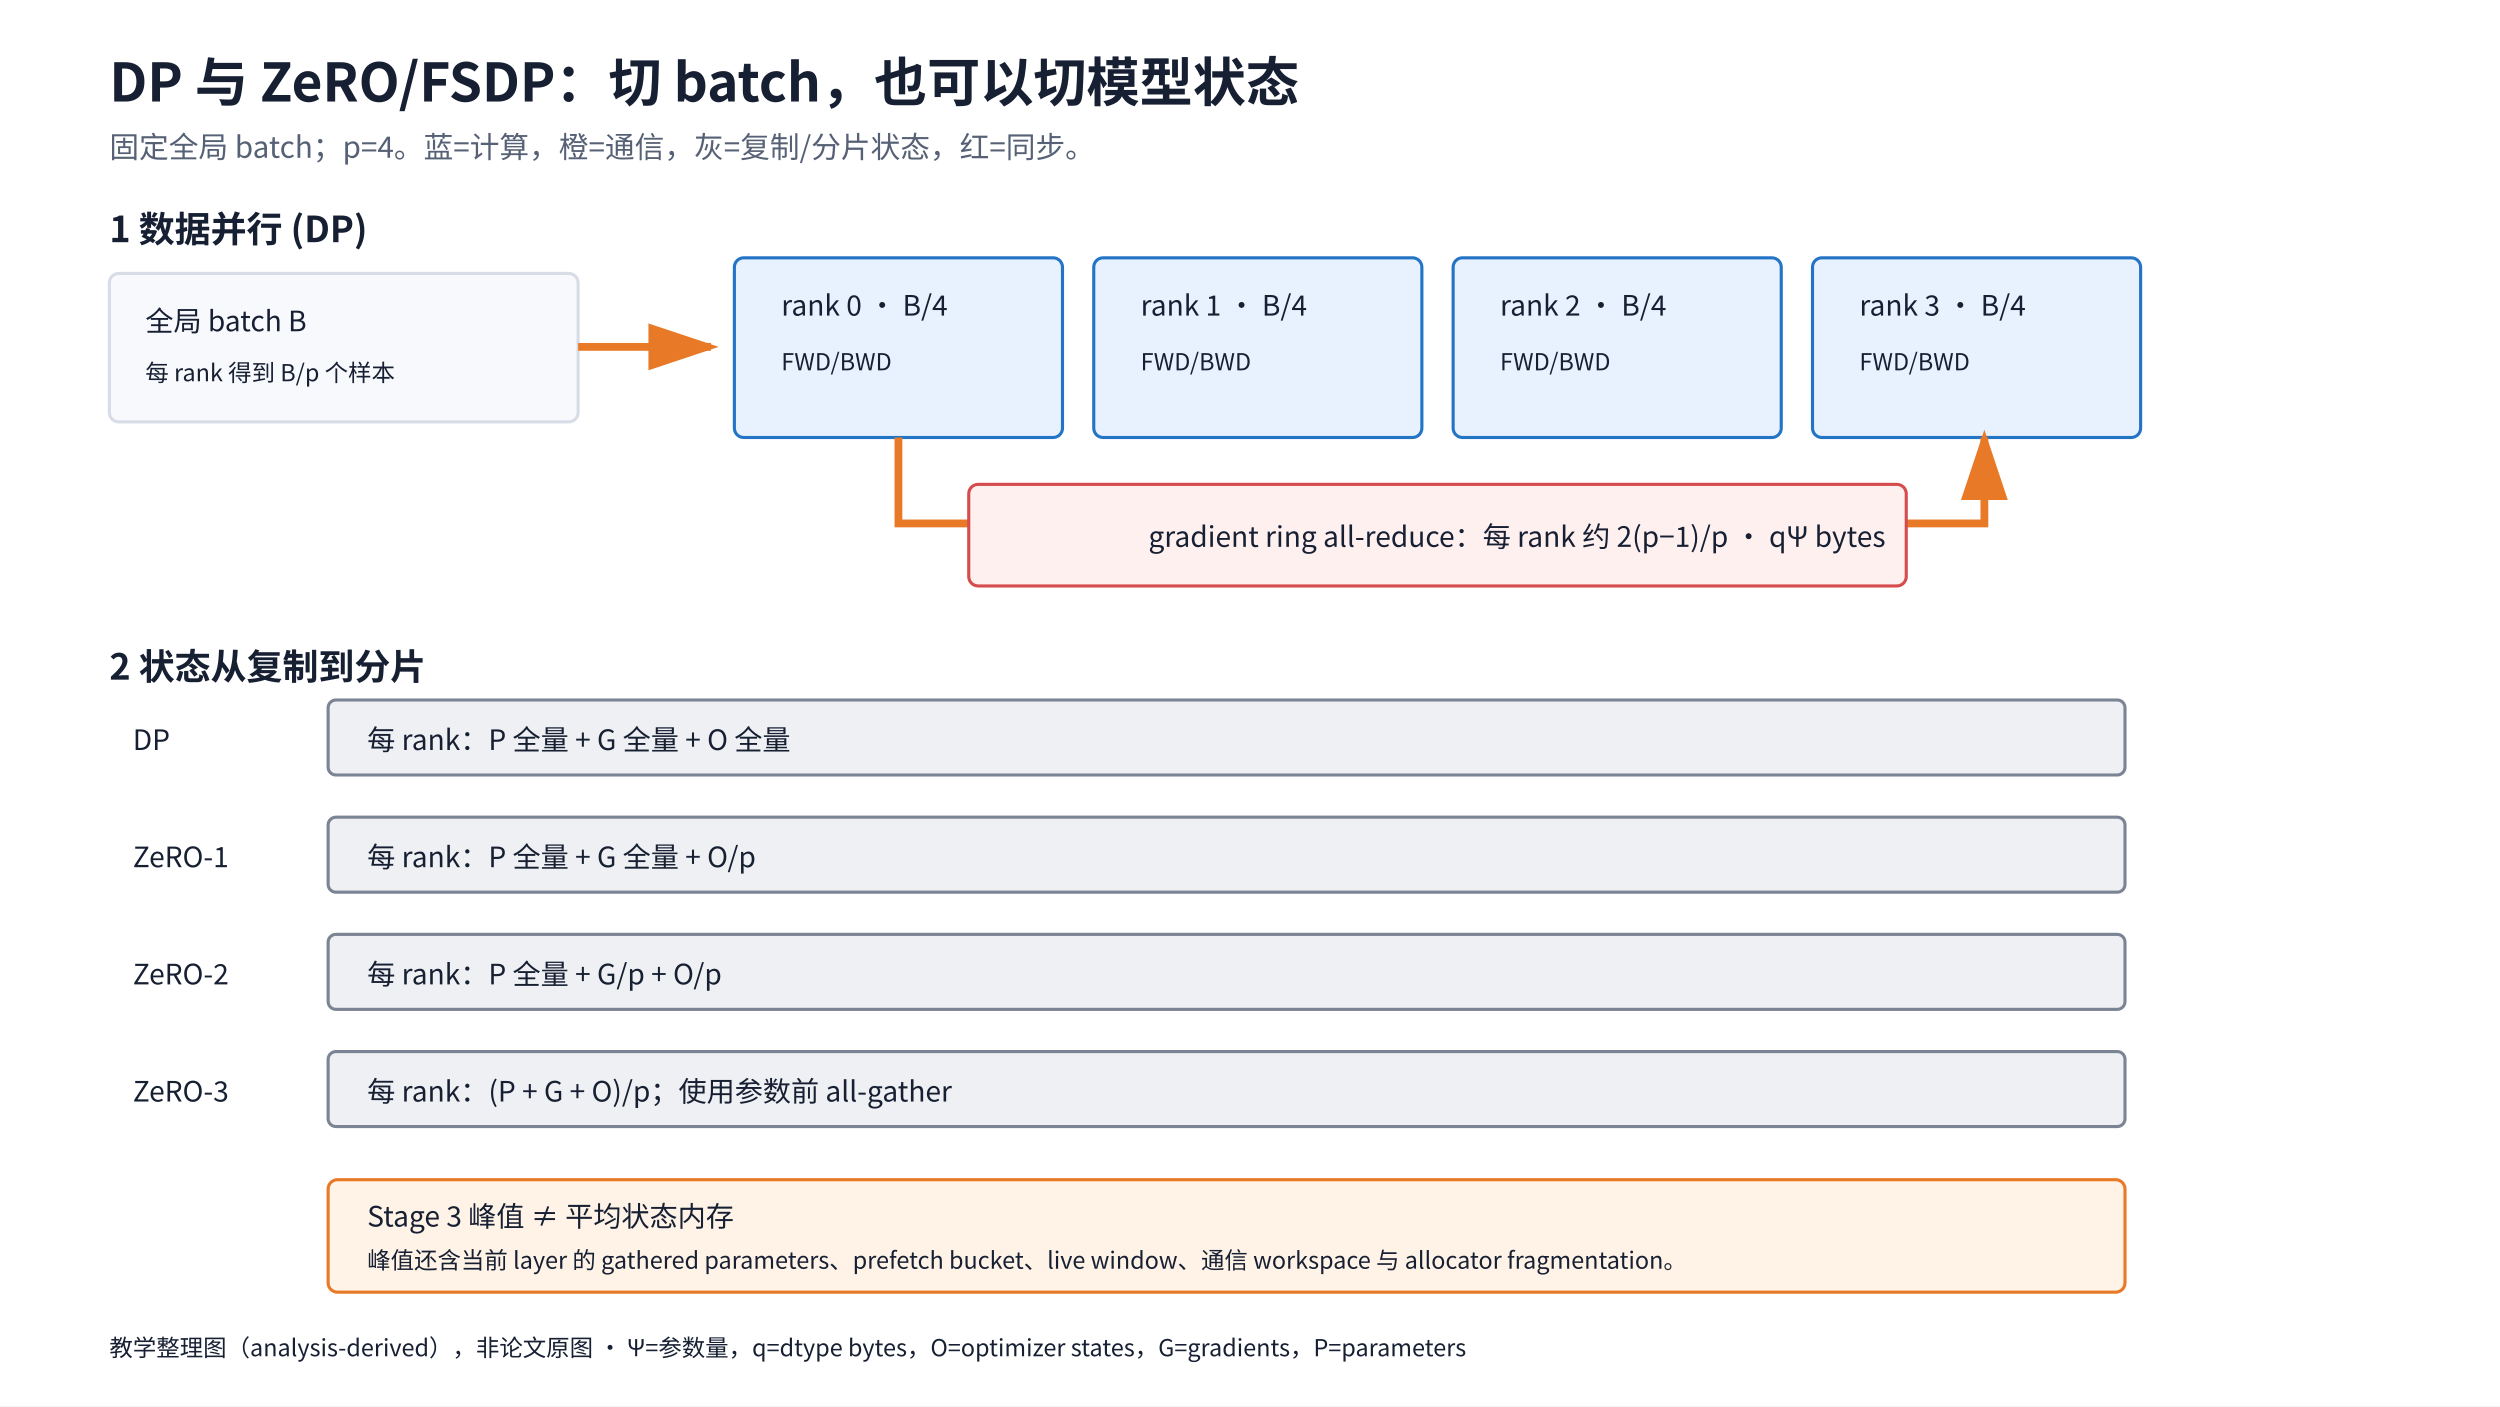
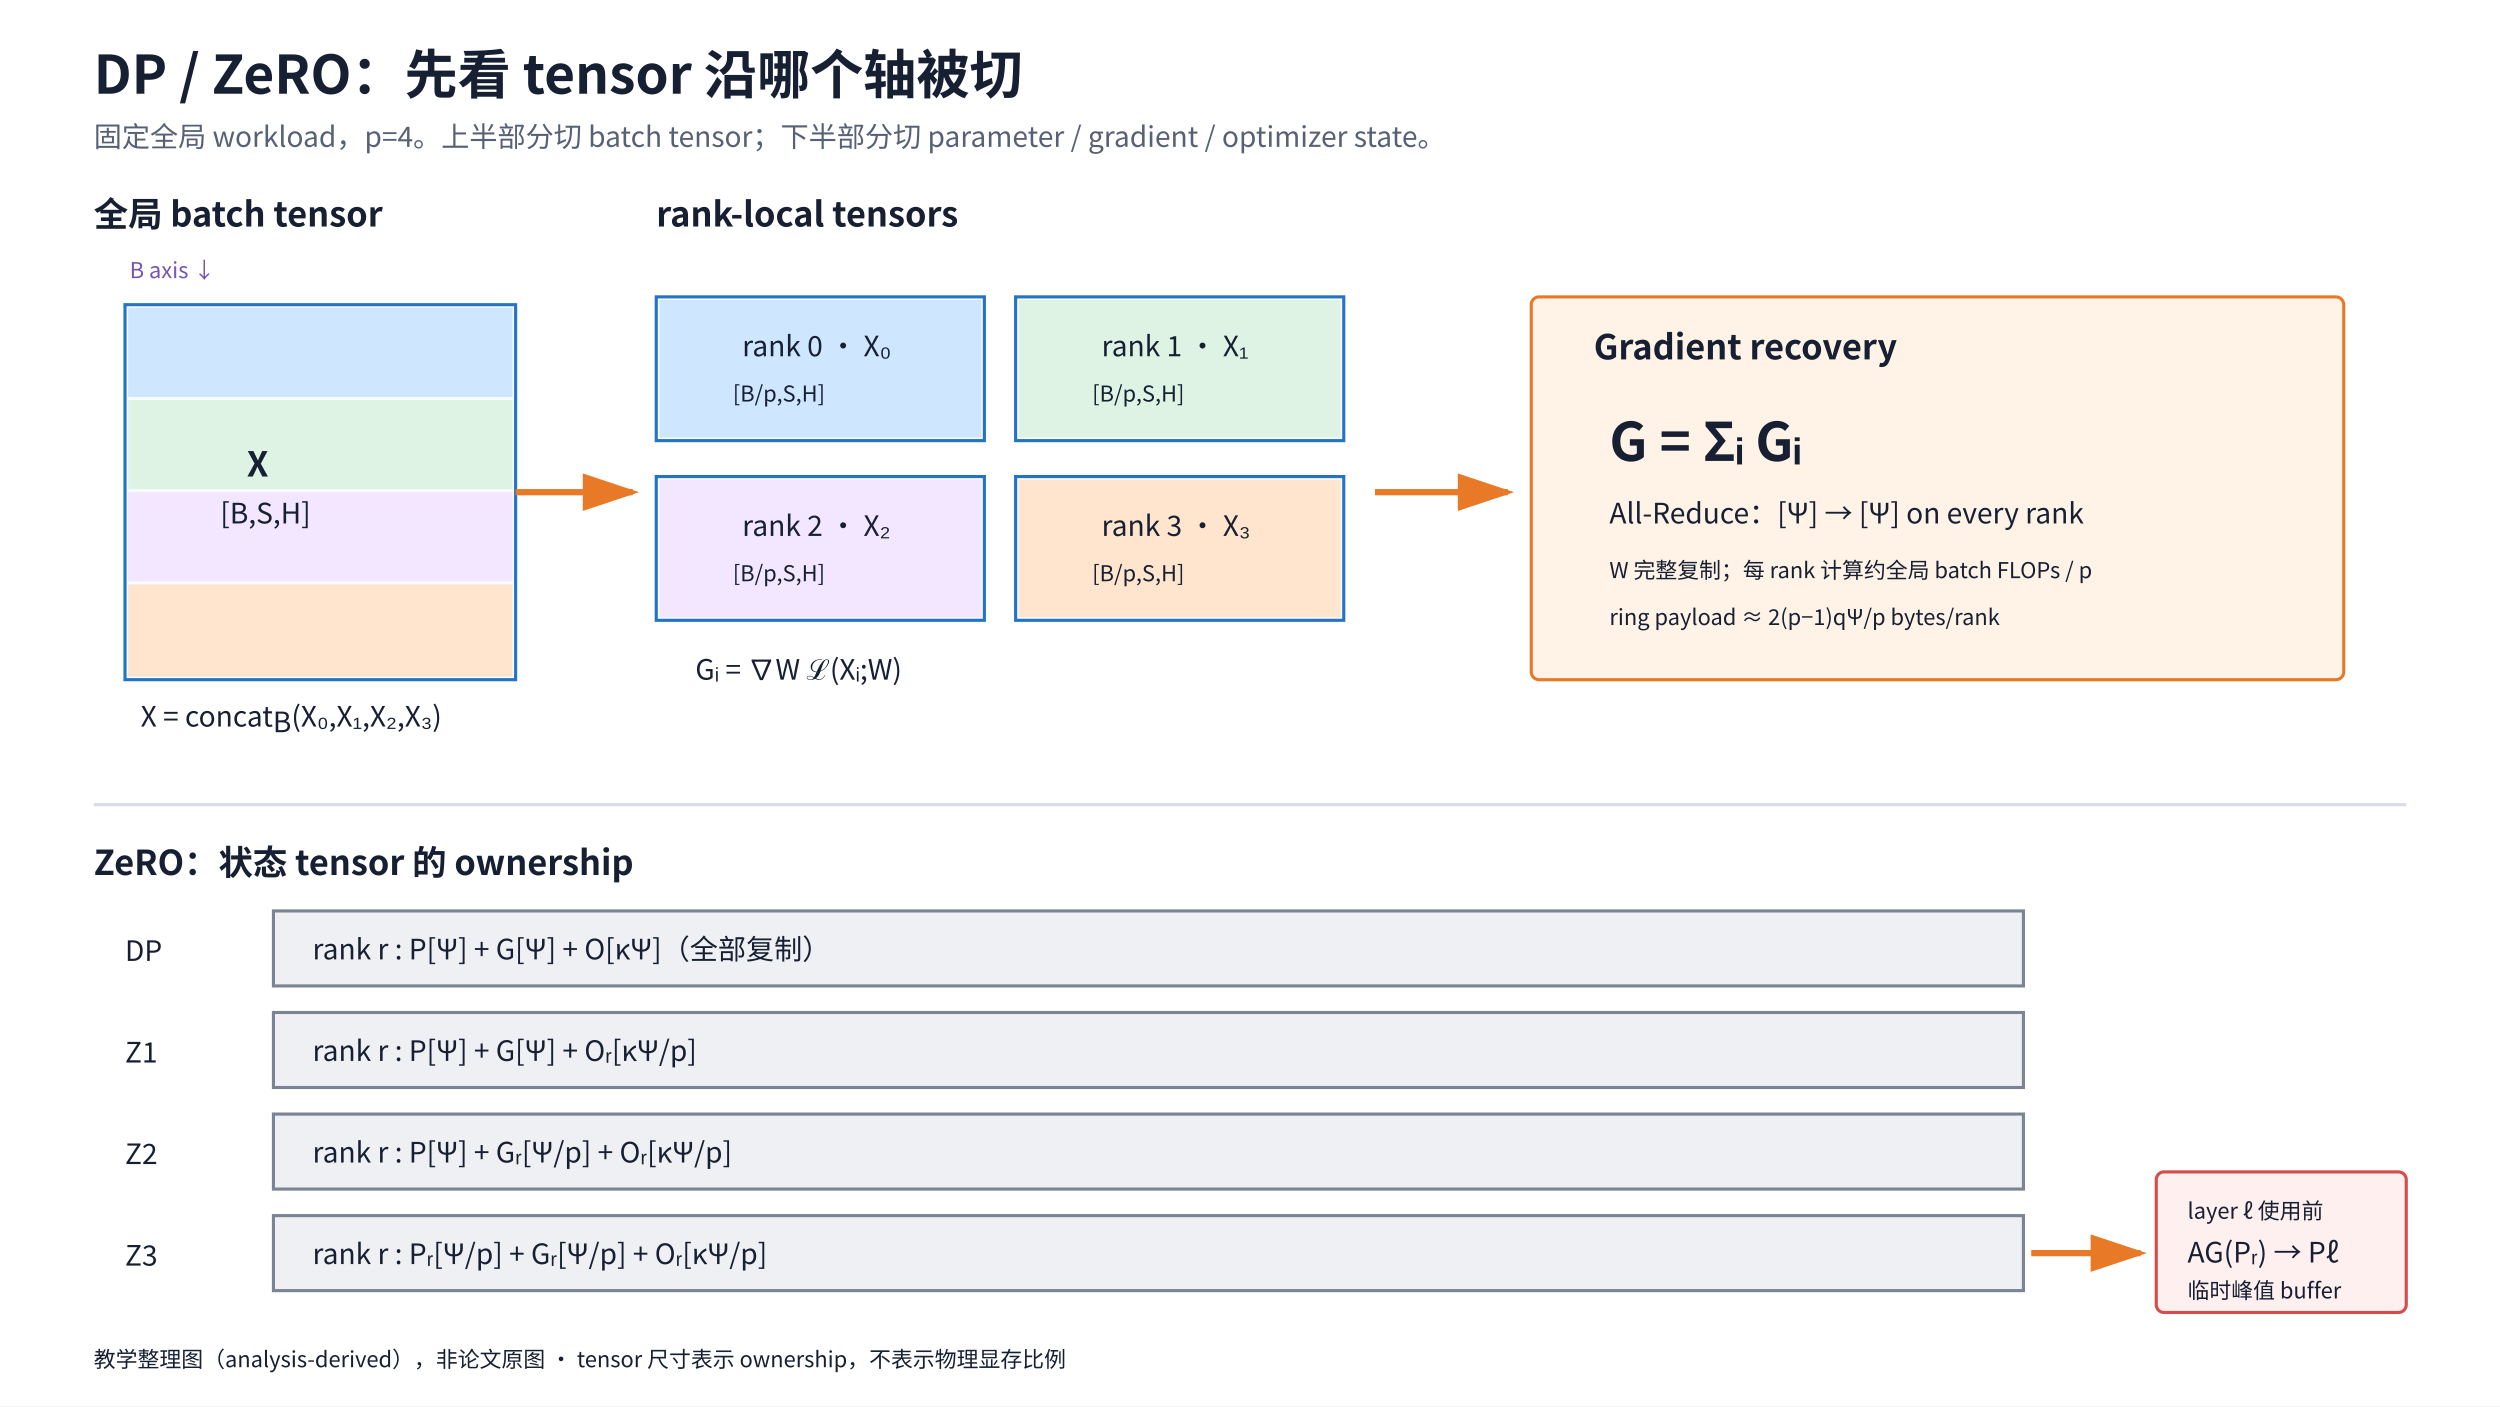
- <svg xmlns="http://www.w3.org/2000/svg" viewBox="0 0 1600 900" role="img" aria-labelledby="dpz-title dpz-desc">
+ <svg xmlns="http://www.w3.org/2000/svg" viewBox="0 0 1600 900" role="img" aria-labelledby="dp2-title dp2-desc">
  <defs>
-     <marker id="dpz-arrow" markerWidth="10" markerHeight="10" refX="8" refY="3" orient="auto">
-       <path d="M0,0 L0,6 L9,3 z" fill="#e87927" />
+     <marker id="dp2-arr" markerWidth="10" markerHeight="10" refX="8" refY="3" orient="auto">
+       <path d="M0 0L0 6L9 3z" fill="#e87927" />
    </marker>
  </defs>
-   <style>
-     text{font-family:"Noto Sans CJK SC","Microsoft YaHei",Arial,sans-serif;fill:#172033;letter-spacing:0}.t{font-size:34px;font-weight:700}.st{font-size:19px;fill:#566176}.h{font-size:23px;font-weight:700}.b{font-size:18px}.s{font-size:15px}.rank{fill:#e8f2ff;stroke:#2474c6;stroke-width:2}.comm{fill:none;stroke:#e87927;stroke-width:5;marker-end:url(#dpz-arrow)}.state{fill:#eef0f3;stroke:#7b8494;stroke-width:2}.sync{fill:#fff0f0;stroke:#d64b4b;stroke-width:2}.peak{fill:#fff3e7;stroke:#e87927;stroke-width:2}.note{fill:#f7f9fc;stroke:#d7dde7;stroke-width:2}
-   </style>
+   <style>text{font-family:"Noto Sans CJK SC","Microsoft YaHei",Arial,sans-serif;fill:#172033;letter-spacing:0}.t{font-size:34px;font-weight:700}.st{font-size:18px;fill:#566176}.h{font-size:22px;font-weight:700}.b{font-size:18px}.s{font-size:14px}.axis{font-size:14px;fill:#7653b5}.tensor{fill:#f8fbff;stroke:#2474c6;stroke-width:2}.c0{fill:#cfe6ff}.c1{fill:#dff3e5}.c2{fill:#f2e7ff}.c3{fill:#ffe5cd}.state{fill:#eef0f3;stroke:#7b8494;stroke-width:2}.comm{fill:#fff3e7;stroke:#e87927;stroke-width:2}.peak{fill:#fff0f0;stroke:#d64b4b;stroke-width:2}.arr{fill:none;stroke:#e87927;stroke-width:4;marker-end:url(#dp2-arr)}.note{fill:#f7f9fc;stroke:#d7dde7;stroke-width:2}</style>
  <rect width="1600" height="900" fill="#fff" />
-   <text class="t" x="70" y="65">DP 与 ZeRO/FSDP：切 batch，也可以切模型状态</text>
-   <text class="st" x="70" y="101">固定全局 batch；p=4。蓝=计算，橙=通信，灰=复制/分片状态，红=同步。</text>
-   <text class="h" x="70" y="155">1  数据并行 (DP)</text>
-   <rect class="note" x="70" y="175" width="300" height="95" rx="6" />
-   <text class="b" x="93" y="212">全局 batch B</text>
-   <text class="s" x="93" y="244">每 rank 得到 B/p 个样本</text>
-   <path class="comm" d="M370 222 H455" />
-   <g>
-     <rect class="rank" x="470" y="165" width="210" height="115" rx="6" />
-     <rect class="rank" x="700" y="165" width="210" height="115" rx="6" />
-     <rect class="rank" x="930" y="165" width="210" height="115" rx="6" />
-     <rect class="rank" x="1160" y="165" width="210" height="115" rx="6" />
-     <text class="b" x="500" y="202">rank 0 · B/4</text>
-     <text class="b" x="730" y="202">rank 1 · B/4</text>
-     <text class="b" x="960" y="202">rank 2 · B/4</text>
-     <text class="b" x="1190" y="202">rank 3 · B/4</text>
-     <text class="s" x="500" y="237">FWD/BWD</text>
-     <text class="s" x="730" y="237">FWD/BWD</text>
-     <text class="s" x="960" y="237">FWD/BWD</text>
-     <text class="s" x="1190" y="237">FWD/BWD</text>
+   <text class="t" x="60" y="60">DP / ZeRO：先看 tensor 沿哪个轴被切</text>
+   <text class="st" x="60" y="94">固定全局 workload，p=4。上半部分切 batch tensor；下半部分切 parameter / gradient / optimizer state。</text>
+   <text class="h" x="60" y="145">全局 batch tensor</text>
+   <text class="axis" x="83" y="178">B axis ↓</text>
+   <g transform="translate(80 195)">
+     <rect class="tensor" width="250" height="240" />
+     <rect class="c0" x="2" y="2" width="246" height="57" />
+     <rect class="c1" x="2" y="61" width="246" height="57" />
+     <rect class="c2" x="2" y="120" width="246" height="57" />
+     <rect class="c3" x="2" y="179" width="246" height="59" />
+     <text class="h" x="78" y="110">X</text>
+     <text class="b" x="61" y="140">[B,S,H]</text>
  </g>
-   <path class="comm" d="M575 280 V335 H1270 V280" />
-   <rect class="sync" x="620" y="310" width="600" height="65" rx="6" />
-   <text class="b" x="735" y="350">gradient ring all-reduce：每 rank 约 2(p−1)/p · qΨ bytes</text>
-   <text class="h" x="70" y="435">2  状态从复制到分片</text>
-   <g>
-     <text class="b" x="85" y="480">DP</text>
-     <text class="b" x="85" y="555">ZeRO-1</text>
-     <text class="b" x="85" y="630">ZeRO-2</text>
-     <text class="b" x="85" y="705">ZeRO-3</text>
-     <rect class="state" x="210" y="448" width="1150" height="48" rx="5" />
-     <text class="b" x="235" y="480">每 rank：P 全量 + G 全量 + O 全量</text>
-     <rect class="state" x="210" y="523" width="1150" height="48" rx="5" />
-     <text class="b" x="235" y="555">每 rank：P 全量 + G 全量 + O/p</text>
-     <rect class="state" x="210" y="598" width="1150" height="48" rx="5" />
-     <text class="b" x="235" y="630">每 rank：P 全量 + G/p + O/p</text>
-     <rect class="state" x="210" y="673" width="1150" height="48" rx="5" />
-     <text class="b" x="235" y="705">每 rank：(P + G + O)/p；使用参数前 all-gather</text>
+   <text class="b" x="90" y="465">X = concat<tspan baseline-shift="sub">B</tspan>(X₀,X₁,X₂,X₃)</text>
+   <path class="arr" d="M330 315H405" />
+   <text class="h" x="420" y="145">rank-local tensors</text>
+   <g transform="translate(420 190)">
+     <g>
+       <rect class="tensor" x="0" y="0" width="210" height="92" />
+       <rect class="c0" x="2" y="2" width="206" height="88" />
+       <text class="b" x="55" y="38">rank 0 · X₀</text>
+       <text class="s" x="49" y="67">[B/p,S,H]</text>
+     </g>
+     <g transform="translate(230 0)">
+       <rect class="tensor" width="210" height="92" />
+       <rect class="c1" x="2" y="2" width="206" height="88" />
+       <text class="b" x="55" y="38">rank 1 · X₁</text>
+       <text class="s" x="49" y="67">[B/p,S,H]</text>
+     </g>
+     <g transform="translate(0 115)">
+       <rect class="tensor" width="210" height="92" />
+       <rect class="c2" x="2" y="2" width="206" height="88" />
+       <text class="b" x="55" y="38">rank 2 · X₂</text>
+       <text class="s" x="49" y="67">[B/p,S,H]</text>
+     </g>
+     <g transform="translate(230 115)">
+       <rect class="tensor" width="210" height="92" />
+       <rect class="c3" x="2" y="2" width="206" height="88" />
+       <text class="b" x="55" y="38">rank 3 · X₃</text>
+       <text class="s" x="49" y="67">[B/p,S,H]</text>
+     </g>
  </g>
-   <rect class="peak" x="210" y="755" width="1150" height="72" rx="6" />
-   <text class="b" x="235" y="785">Stage 3 峰值 ≠ 平均状态内存</text>
-   <text class="s" x="235" y="812">峰值还含当前 layer 的 gathered parameters、prefetch bucket、live window、通信 workspace 与 allocator fragmentation。</text>
-   <text class="s" x="70" y="868">教学整理图（analysis-derived），非论文原图 · Ψ=参数量，q=dtype bytes，O=optimizer states，G=gradients，P=parameters</text>
+   <text class="b" x="445" y="435">Gᵢ = ∇W ℒ(Xᵢ;W)</text>
+   <path class="arr" d="M880 315H965" />
+   <rect class="comm" x="980" y="190" width="520" height="245" rx="5" />
+   <text class="h" x="1020" y="230">Gradient recovery</text>
+   <text class="t" x="1030" y="295">G = Σᵢ Gᵢ</text>
+   <text class="b" x="1030" y="335">All-Reduce：[Ψ] → [Ψ] on every rank</text>
+   <text class="s" x="1030" y="370">W 完整复制；每 rank 计算约全局 batch FLOPs / p</text>
+   <text class="s" x="1030" y="400">ring payload ≈ 2(p−1)qΨ/p bytes/rank</text>
+   <line x1="60" y1="515" x2="1540" y2="515" stroke="#d7dde7" stroke-width="2" />
+   <text class="h" x="60" y="560">ZeRO：状态 tensor 的 ownership</text>
+   <text class="b" x="80" y="615">DP</text>
+   <rect class="state" x="175" y="583" width="1120" height="48" />
+   <text class="b" x="200" y="614">rank r : P[Ψ] + G[Ψ] + O[κΨ]（全部复制）</text>
+   <text class="b" x="80" y="680">Z1</text>
+   <rect class="state" x="175" y="648" width="1120" height="48" />
+   <text class="b" x="200" y="679">rank r : P[Ψ] + G[Ψ] + Oᵣ[κΨ/p]</text>
+   <text class="b" x="80" y="745">Z2</text>
+   <rect class="state" x="175" y="713" width="1120" height="48" />
+   <text class="b" x="200" y="744">rank r : P[Ψ] + Gᵣ[Ψ/p] + Oᵣ[κΨ/p]</text>
+   <text class="b" x="80" y="810">Z3</text>
+   <rect class="state" x="175" y="778" width="1120" height="48" />
+   <text class="b" x="200" y="809">rank r : Pᵣ[Ψ/p] + Gᵣ[Ψ/p] + Oᵣ[κΨ/p]</text>
+   <path class="arr" d="M1300 802H1370" />
+   <rect class="peak" x="1380" y="750" width="160" height="90" rx="5" />
+   <text class="s" x="1400" y="780">layer ℓ 使用前</text>
+   <text class="b" x="1400" y="808">AG(Pᵣ) → Pℓ</text>
+   <text class="s" x="1400" y="831">临时峰值 buffer</text>
+   <text class="s" x="60" y="875">教学整理图（analysis-derived），非论文原图 · tensor 尺寸表示 ownership，不表示物理显存比例</text>
</svg>
